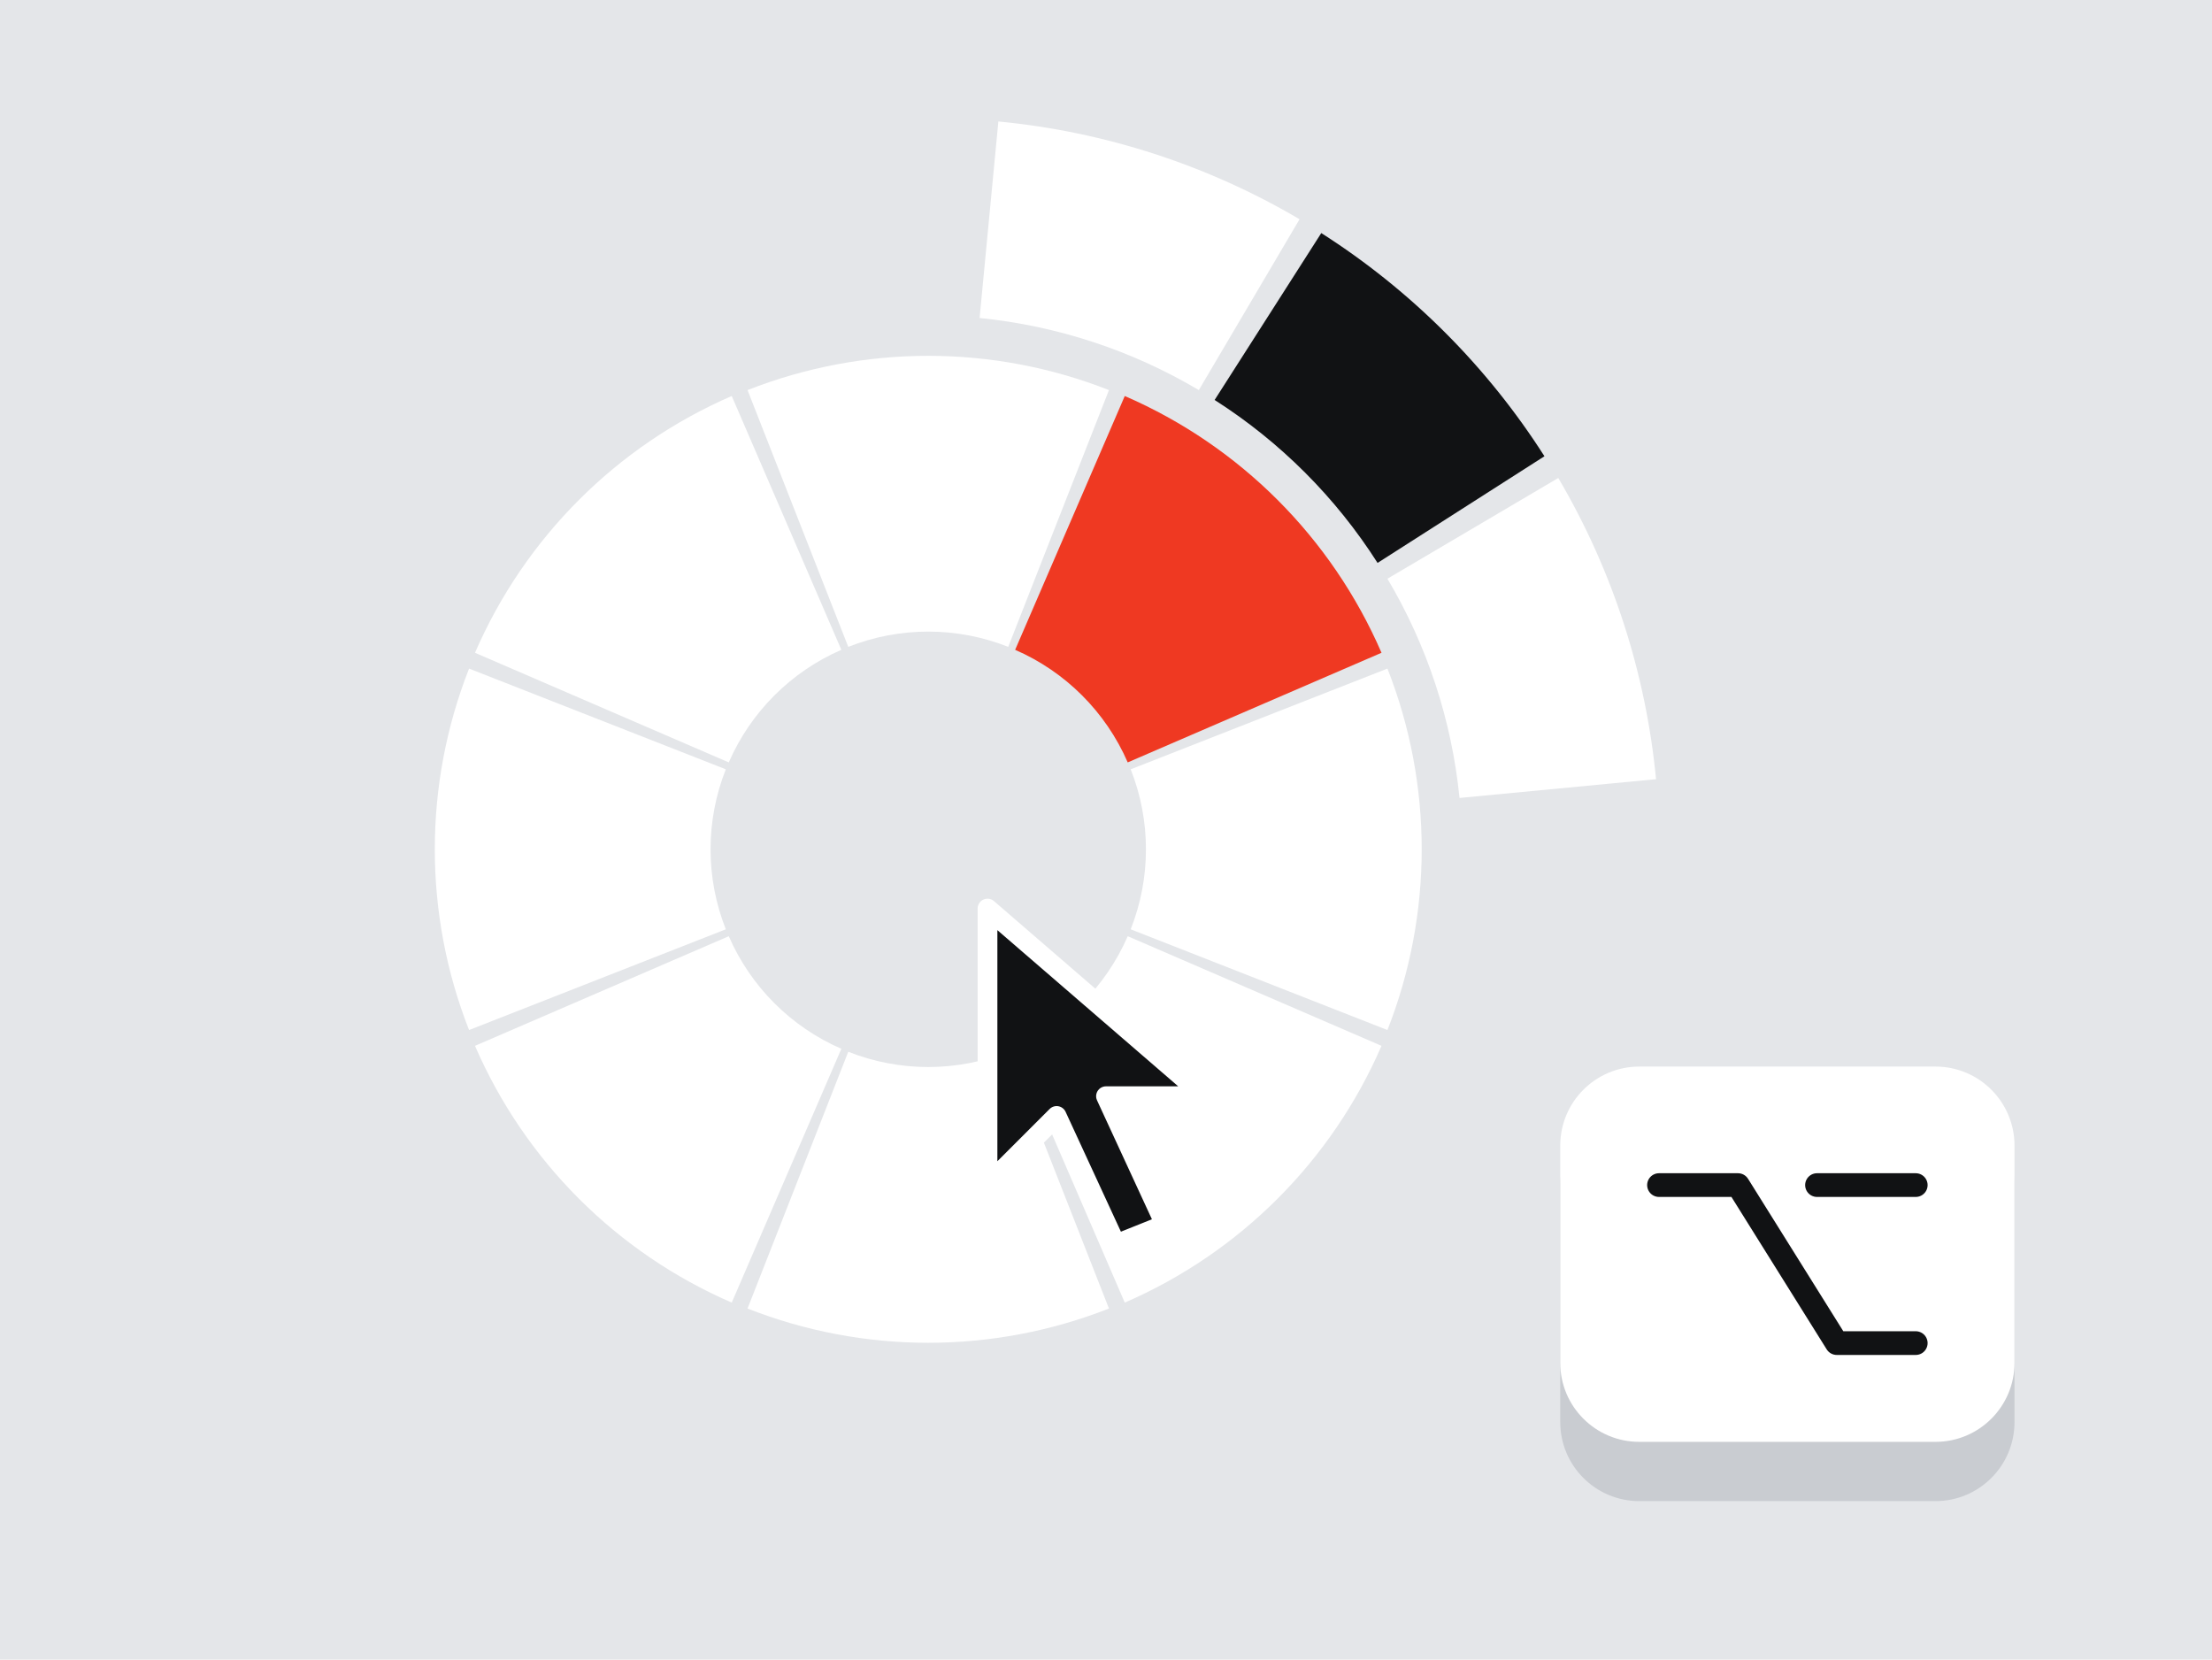
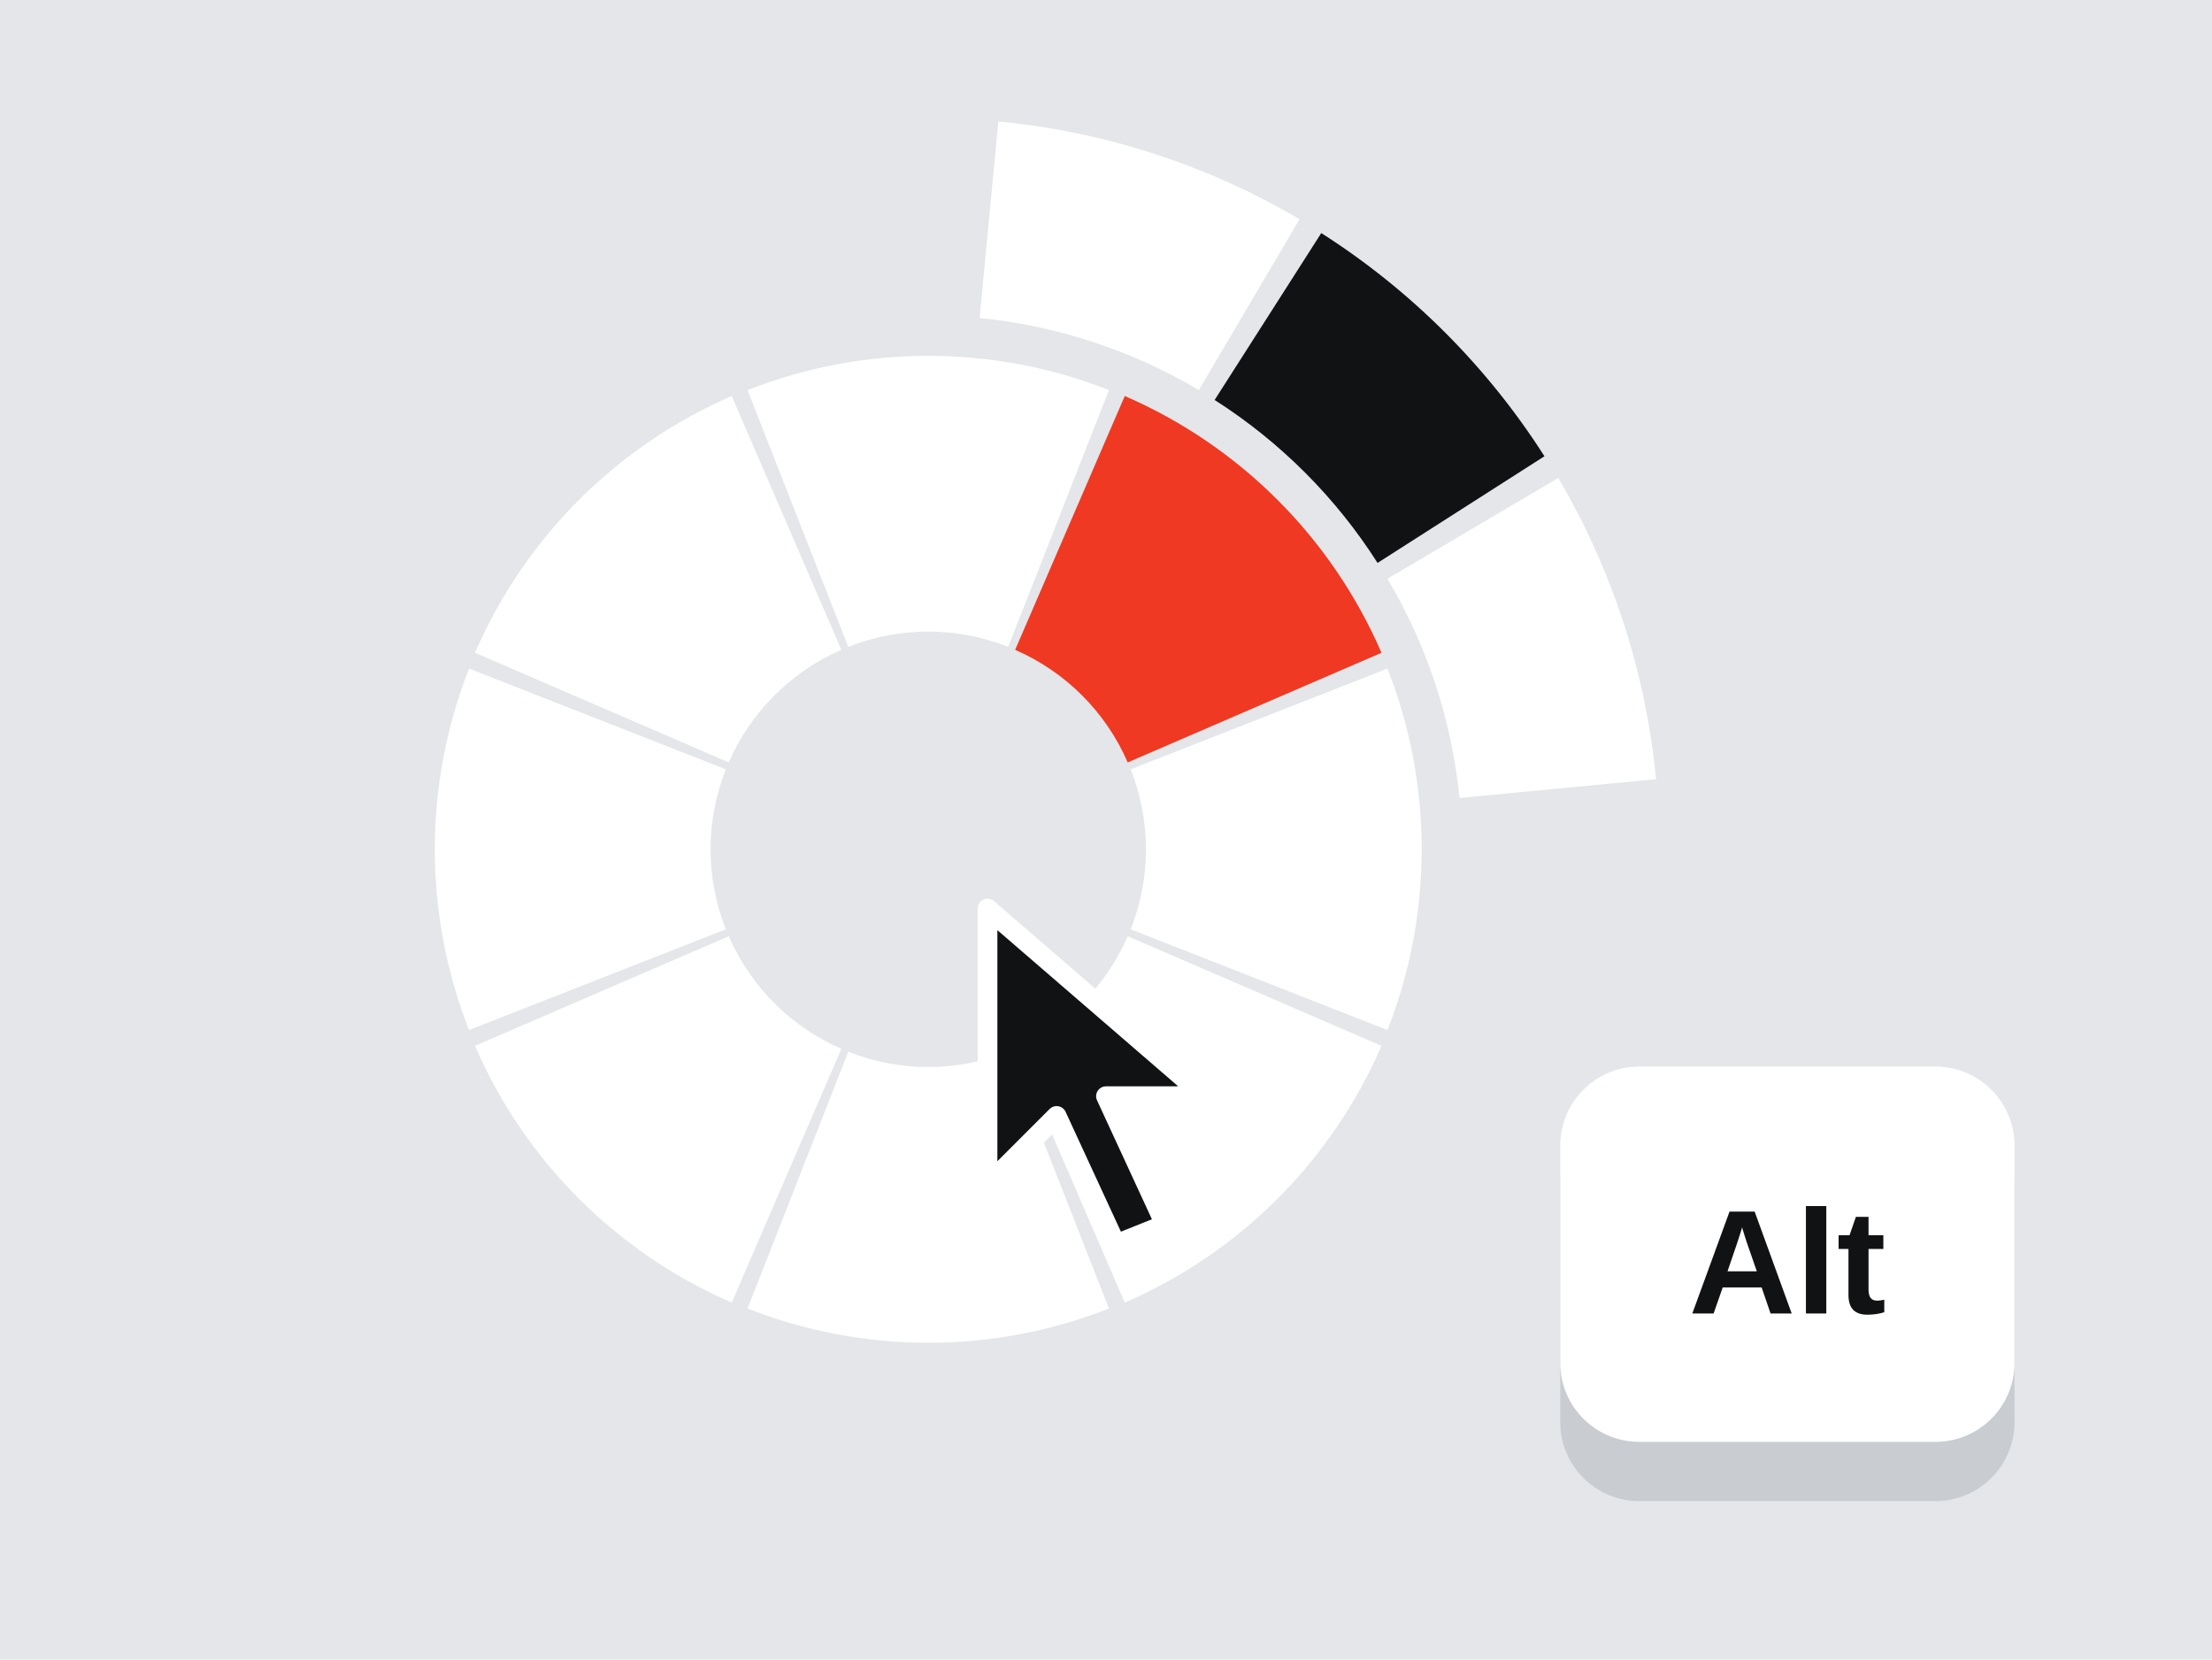
<svg xmlns="http://www.w3.org/2000/svg" width="224" height="168" viewBox="0 0 224 168">
  <rect width="224" height="168" fill="#E4E6E9" />
  <path d="M75.7 39.5 A50 50 0 0 1 112.3 39.5 L102.1 65.5 A22 22 0 0 0 85.9 65.5 Z" fill="#FFFFFF" />
  <path d="M113.9 40.1 A50 50 0 0 1 139.9 66.1 L114.2 77.2 A22 22 0 0 0 102.8 65.8 Z" fill="#EF3922" />
  <path d="M140.5 67.7 A50 50 0 0 1 140.5 104.3 L114.5 94.1 A22 22 0 0 0 114.5 77.9 Z" fill="#FFFFFF" />
  <path d="M139.9 105.9 A50 50 0 0 1 113.9 131.9 L102.8 106.2 A22 22 0 0 0 114.2 94.8 Z" fill="#FFFFFF" />
  <path d="M112.3 132.5 A50 50 0 0 1 75.7 132.5 L85.9 106.5 A22 22 0 0 0 102.1 106.5 Z" fill="#FFFFFF" />
  <path d="M74.1 131.9 A50 50 0 0 1 48.1 105.9 L73.8 94.8 A22 22 0 0 0 85.2 106.2 Z" fill="#FFFFFF" />
  <path d="M47.5 104.3 A50 50 0 0 1 47.5 67.7 L73.5 77.9 A22 22 0 0 0 73.5 94.1 Z" fill="#FFFFFF" />
  <path d="M48.1 66.1 A50 50 0 0 1 74.1 40.1 L85.2 65.8 A22 22 0 0 0 73.8 77.2 Z" fill="#FFFFFF" />
  <path d="M101.1 12.3 A74 74 0 0 1 131.6 22.2 L121.4 39.5 A54 54 0 0 0 99.2 32.2 Z" fill="#FFFFFF" />
  <path d="M133.8 23.6 A74 74 0 0 1 156.4 46.2 L139.5 57 A54 54 0 0 0 123 40.5 Z" fill="#111214" />
  <path d="M157.8 48.4 A74 74 0 0 1 167.7 78.9 L147.8 80.8 A54 54 0 0 0 140.5 58.6 Z" fill="#FFFFFF" />
  <path d="M100 92L100 120L107 113L113 126L118 124L112 111L122 111Z" fill="#111214" stroke="#FFFFFF" stroke-width="2" stroke-linejoin="round" />
  <rect x="158" y="112" width="46" height="40" rx="8" fill="#C9CCD1" />
  <rect x="158" y="108" width="46" height="38" rx="8" fill="#FFFFFF" />
-   <path d="M168 120h8l10 16h8M184 120h10" fill="none" stroke="#111214" stroke-width="2.4" stroke-linecap="round" stroke-linejoin="round" />
+   <text x="181" y="133" text-anchor="middle" font-family="Segoe UI, Arial, sans-serif" font-size="15" font-weight="600" fill="#111214">Alt</text>
</svg>
